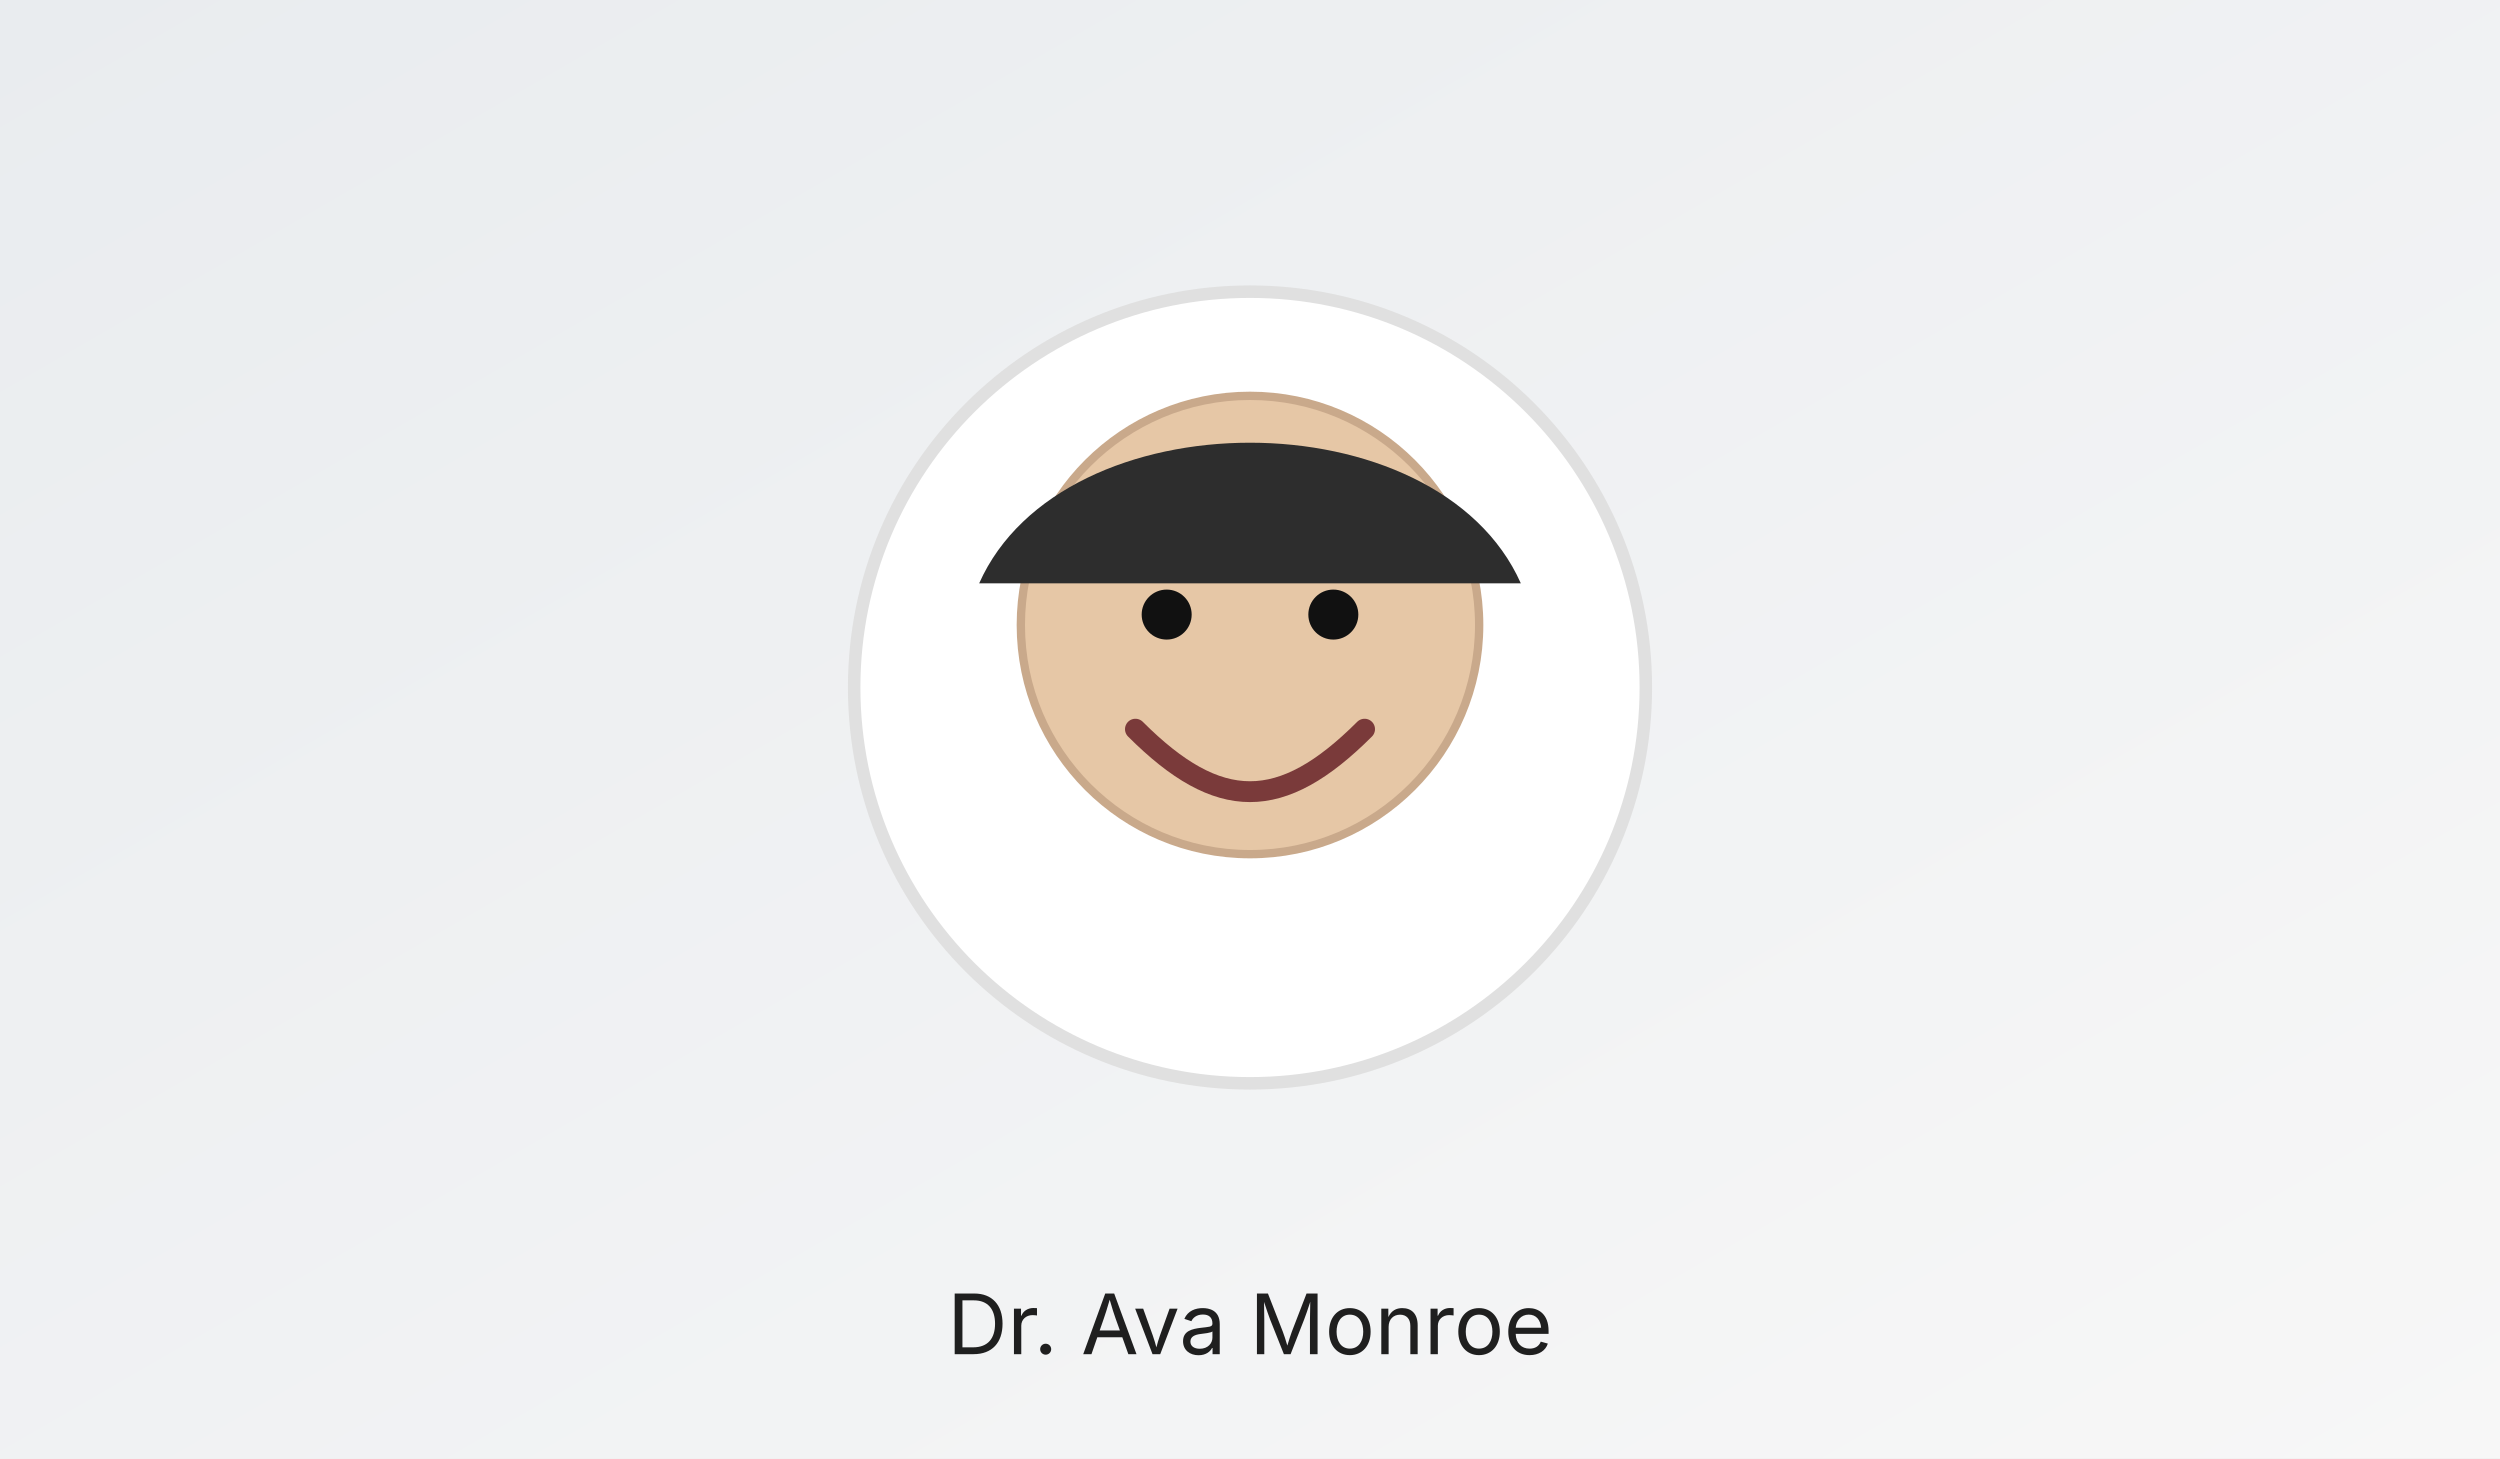
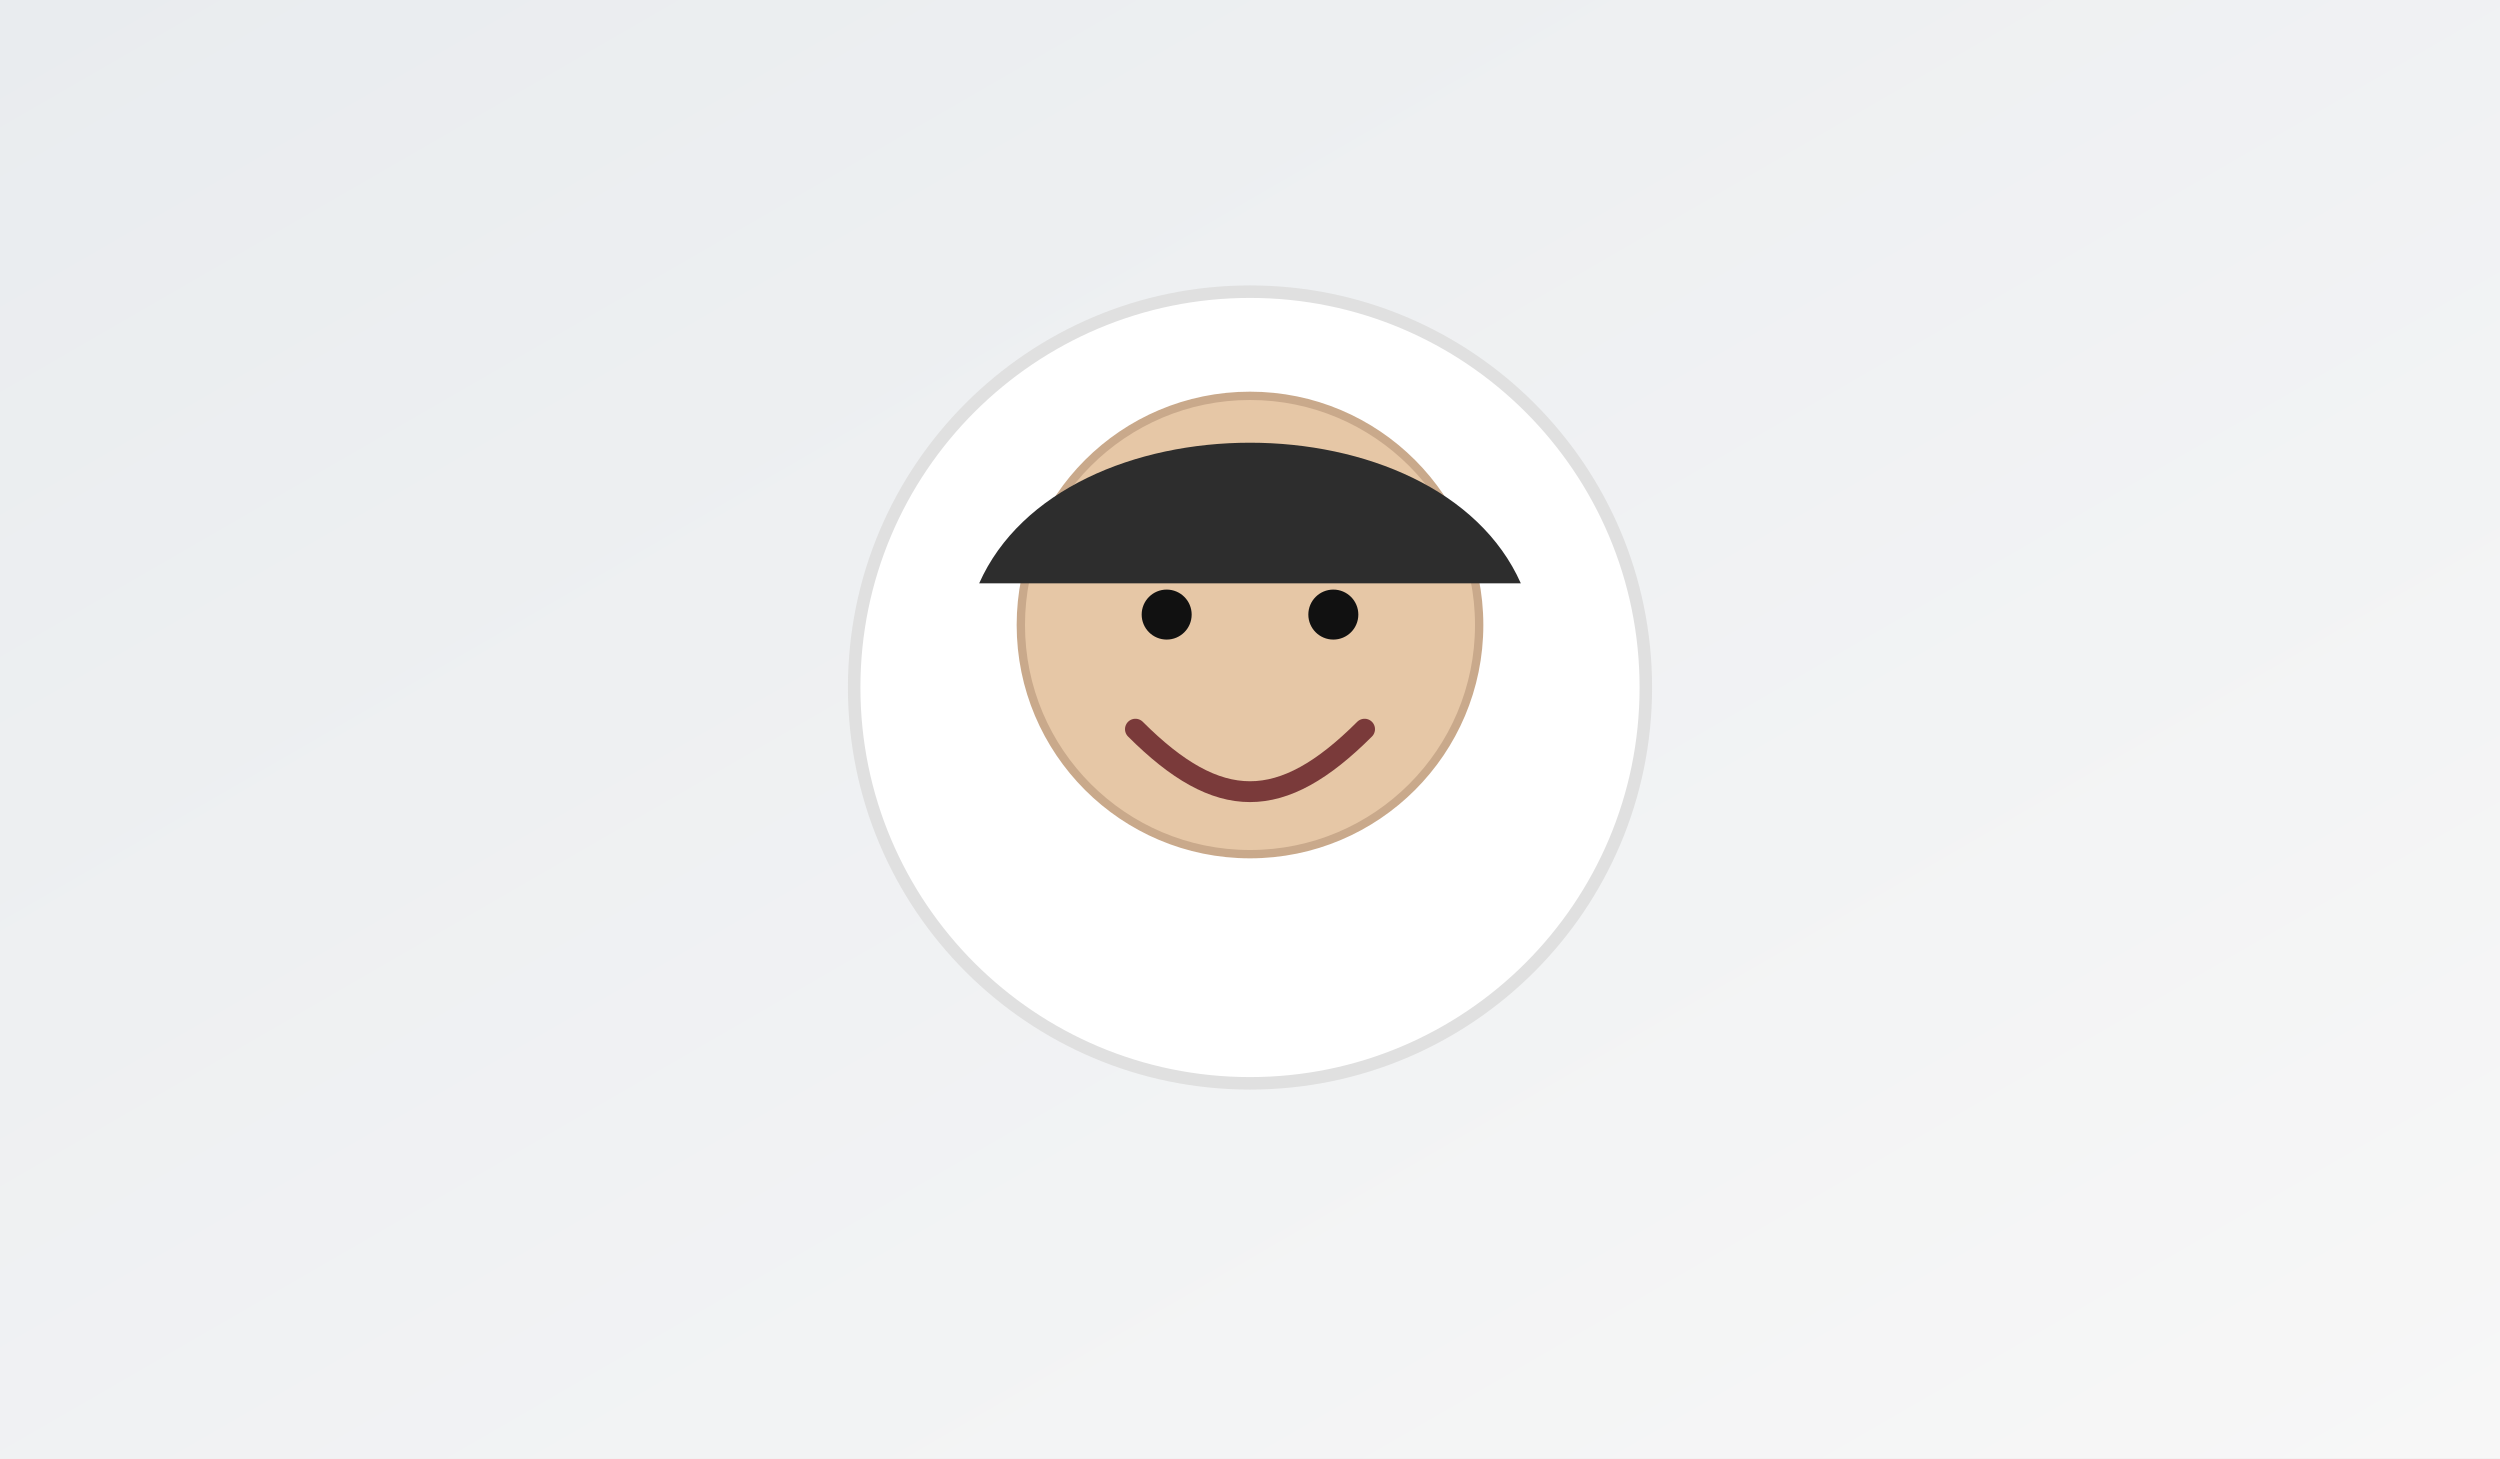
<svg xmlns="http://www.w3.org/2000/svg" width="1200" height="700" viewBox="0 0 1200 700">
  <defs>
    <linearGradient id="bg" x1="0" x2="1" y1="0" y2="1">
      <stop offset="0" stop-color="#e9ecef" />
      <stop offset="1" stop-color="#f7f7f7" />
    </linearGradient>
  </defs>
  <rect width="1200" height="700" fill="url(#bg)" />
  <circle cx="600" cy="330" r="190" fill="#ffffff" stroke="#e0e0e0" stroke-width="6" />
  <circle cx="600" cy="300" r="110" fill="#e6c7a6" stroke="#c9a98b" stroke-width="4" />
  <path d="M470 280c40-90 220-90 260 0" fill="#2d2d2d" />
  <circle cx="560" cy="295" r="12" fill="#111" />
  <circle cx="640" cy="295" r="12" fill="#111" />
  <path d="M545 350c40 40 70 40 110 0" fill="none" stroke="#7a3a3a" stroke-width="10" stroke-linecap="round" />
-   <text x="600" y="650" font-size="40" text-anchor="middle" fill="#1f1f1f" font-family="Inter, Arial">Dr. Ava Monroe</text>
</svg>
